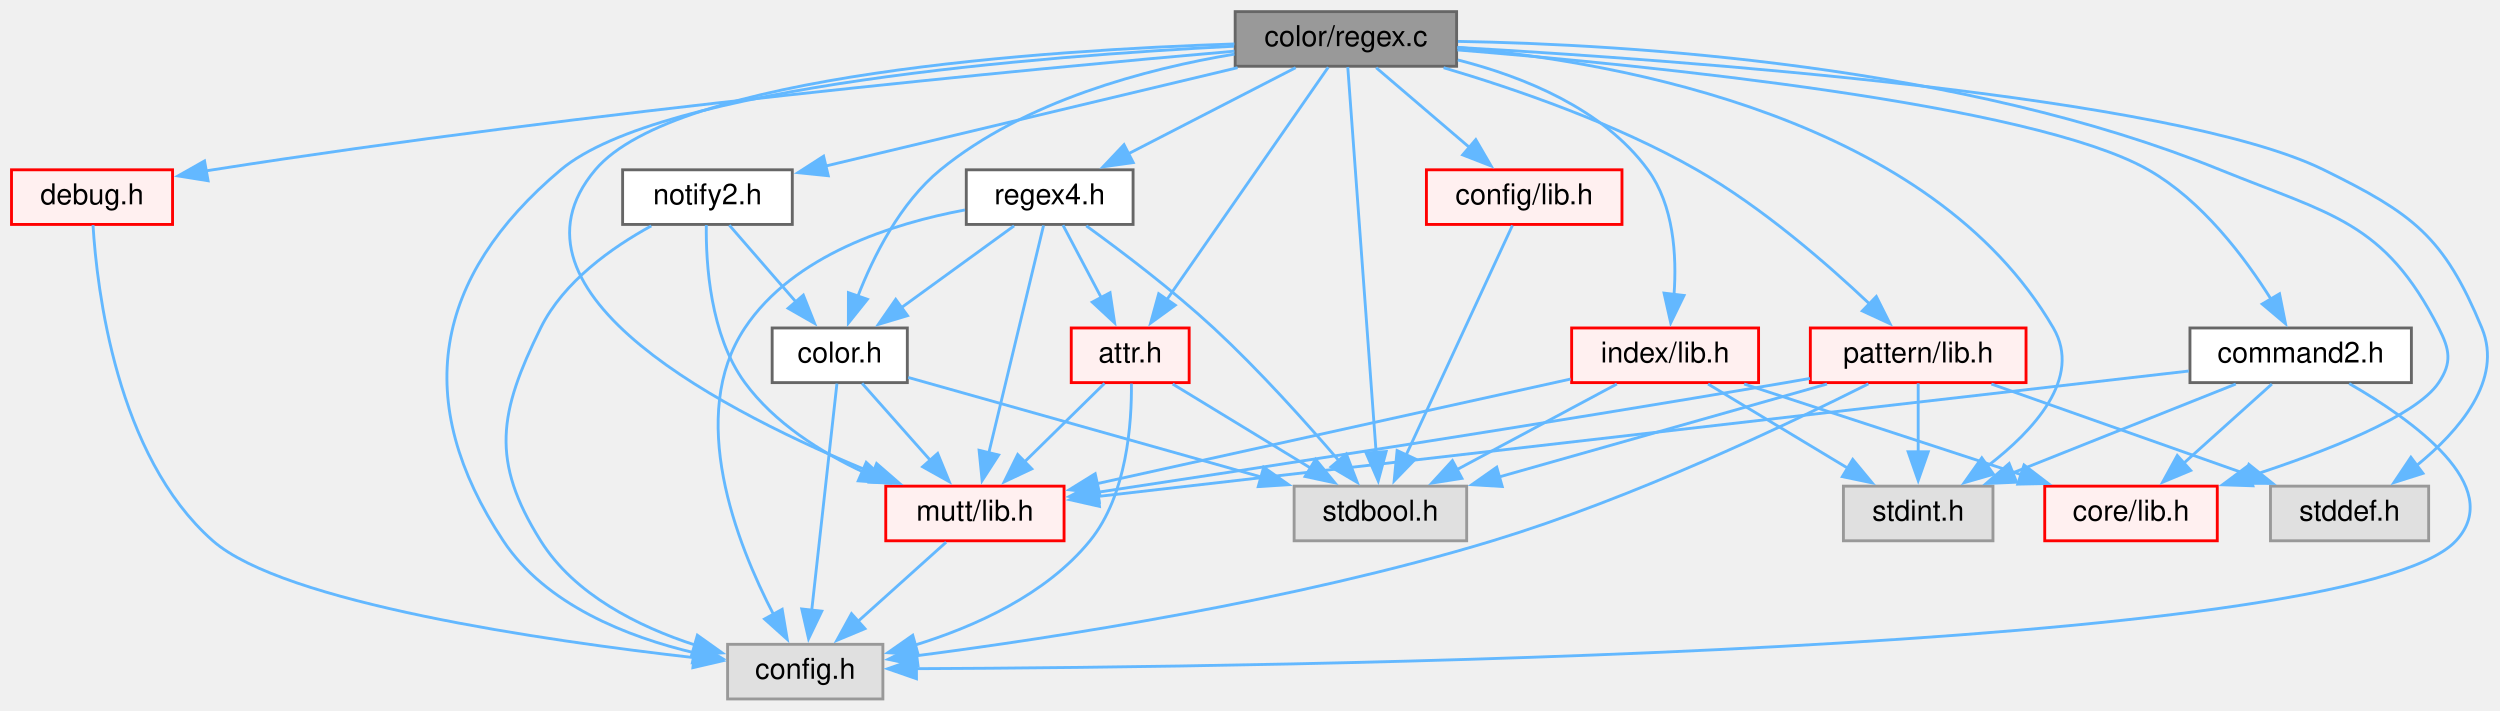
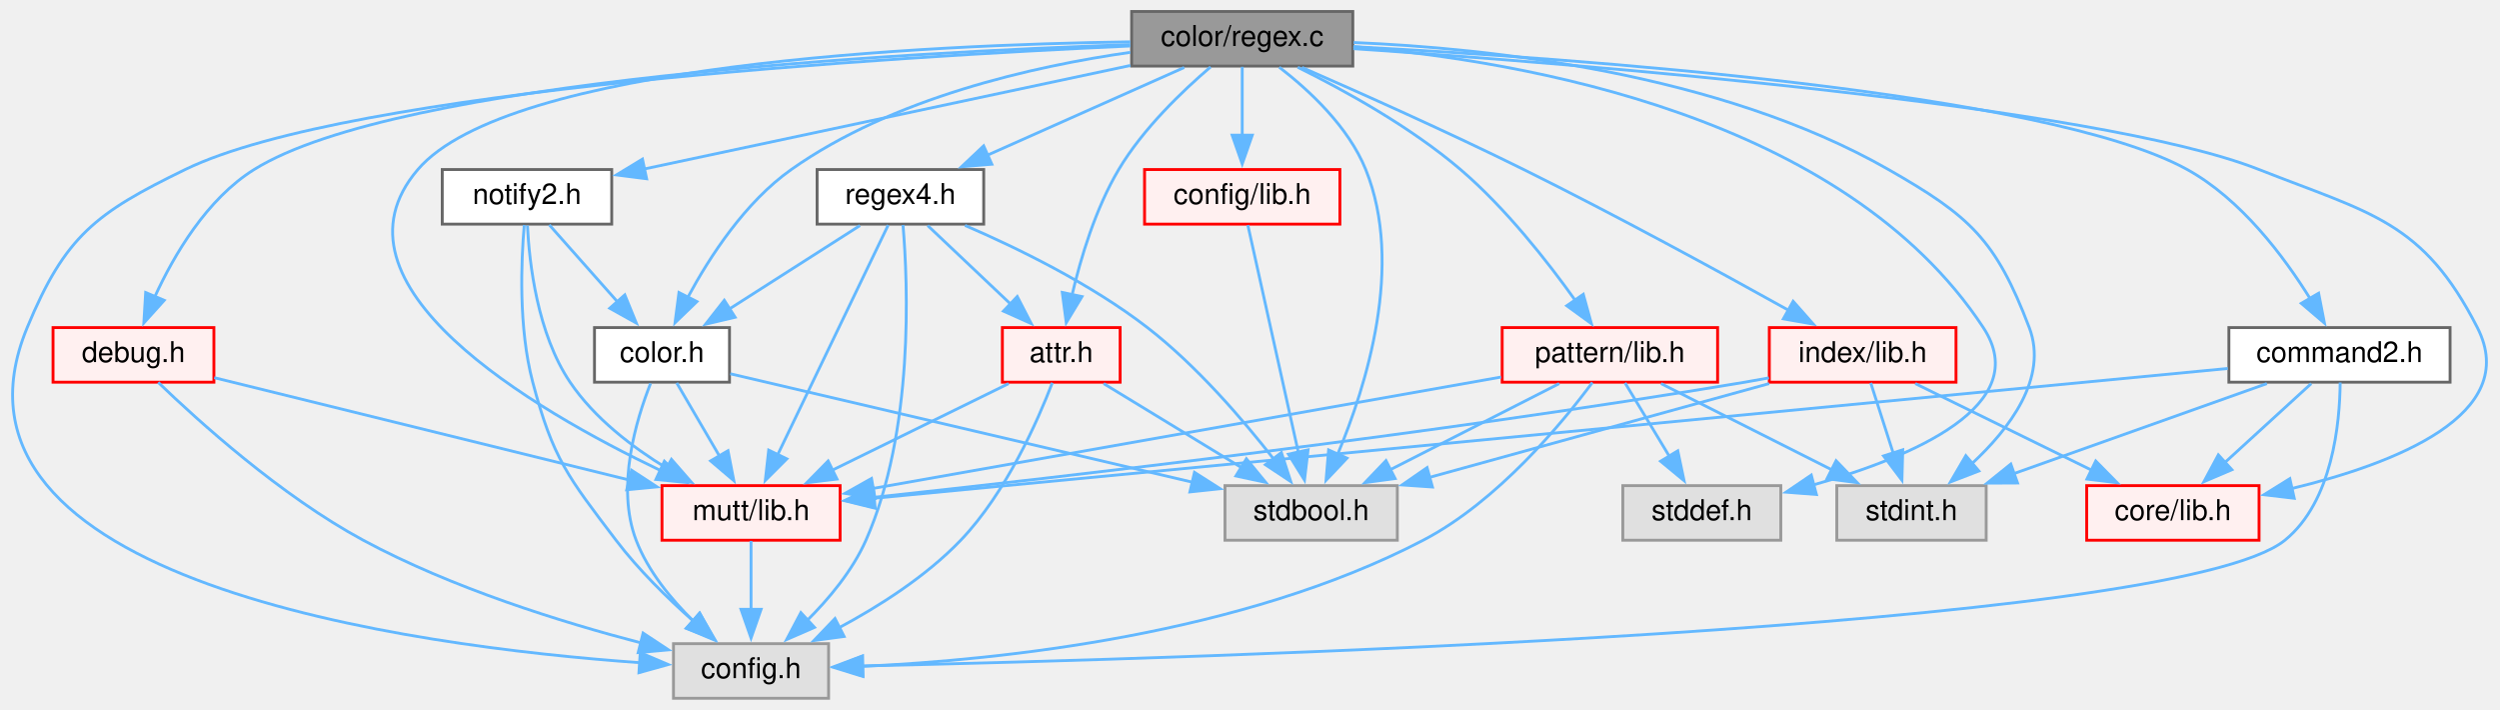
- <svg xmlns="http://www.w3.org/2000/svg" xmlns:xlink="http://www.w3.org/1999/xlink" width="869pt" height="247pt" viewBox="0.00 0.00 869.31 247.00">
+ <svg xmlns="http://www.w3.org/2000/svg" xmlns:xlink="http://www.w3.org/1999/xlink" width="870pt" height="247pt" viewBox="0.00 0.00 869.59 247.00">
  <g id="graph0" class="graph" transform="scale(1 1) rotate(0) translate(4 243)">
    <g id="node1" class="node">
      <g id="a_node1">
        <a xlink:title="Regex Colour.">
-           <polygon fill="#999999" stroke="#666666" points="502.5,-239 425.5,-239 425.5,-220 502.5,-220 502.5,-239" />
-           <text text-anchor="middle" x="464" y="-227" font-family="Helvetica,sans-Serif" font-size="10.00">color/regex.c</text>
+           <polygon fill="#999999" stroke="#666666" points="466.76,-239 389.76,-239 389.76,-220 466.76,-220 466.76,-239" />
+           <text text-anchor="middle" x="428.26" y="-227" font-family="Helvetica,sans-Serif" font-size="10.00">color/regex.c</text>
        </a>
      </g>
    </g>
    <g id="node2" class="node">
      <g id="a_node2">
        <a xlink:title=" ">
-           <polygon fill="#e0e0e0" stroke="#999999" points="303,-19 249,-19 249,0 303,0 303,-19" />
-           <text text-anchor="middle" x="276" y="-7" font-family="Helvetica,sans-Serif" font-size="10.00">config.h</text>
+           <polygon fill="#e0e0e0" stroke="#999999" points="284.26,-19 230.26,-19 230.26,0 284.26,0 284.26,-19" />
+           <text text-anchor="middle" x="257.26" y="-7" font-family="Helvetica,sans-Serif" font-size="10.00">config.h</text>
        </a>
      </g>
    </g>
    <g id="edge1" class="edge">
-       <path fill="none" stroke="#63b8ff" d="M425.09,-226.97C358.32,-223.58 225.76,-213.27 191,-184 146.62,-146.63 138.96,-103.37 171,-55 185.75,-32.73 214.12,-21.57 237.65,-16" />
-       <polygon fill="#63b8ff" stroke="#63b8ff" points="238.18,-19.47 247.26,-14 236.75,-12.61 238.18,-19.47" />
+       <path fill="none" stroke="#63b8ff" d="M389.28,-226.99C306.83,-223.28 117.62,-211.91 60.26,-184 29.17,-168.87 18.49,-160.94 5.26,-129 -31.34,-40.63 139.14,-18.07 218.48,-12.39" />
+       <polygon fill="#63b8ff" stroke="#63b8ff" points="218.68,-15.88 228.43,-11.74 218.23,-8.9 218.68,-15.88" />
    </g>
    <g id="node3" class="node">
      <g id="a_node3">
        <a xlink:title=" ">
-           <polygon fill="#e0e0e0" stroke="#999999" points="506,-74 446,-74 446,-55 506,-55 506,-74" />
-           <text text-anchor="middle" x="476" y="-62" font-family="Helvetica,sans-Serif" font-size="10.00">stdbool.h</text>
+           <polygon fill="#e0e0e0" stroke="#999999" points="482.26,-74 422.26,-74 422.26,-55 482.26,-55 482.26,-74" />
+           <text text-anchor="middle" x="452.26" y="-62" font-family="Helvetica,sans-Serif" font-size="10.00">stdbool.h</text>
        </a>
      </g>
    </g>
    <g id="edge2" class="edge">
-       <path fill="none" stroke="#63b8ff" d="M464.65,-219.74C466.5,-194.53 471.89,-121.36 474.52,-85.62" />
-       <polygon fill="#63b8ff" stroke="#63b8ff" points="478,-86.05 475.24,-75.82 471.02,-85.53 478,-86.05" />
+       <path fill="none" stroke="#63b8ff" d="M441.16,-219.61C451.49,-211.65 465.22,-198.94 471.26,-184 484.68,-150.8 471.51,-108.76 461.41,-84.72" />
+       <polygon fill="#63b8ff" stroke="#63b8ff" points="464.73,-83.56 457.45,-75.87 458.34,-86.42 464.73,-83.56" />
    </g>
    <g id="node4" class="node">
      <g id="a_node4">
        <a xlink:title=" ">
-           <polygon fill="#e0e0e0" stroke="#999999" points="840.5,-74 785.5,-74 785.5,-55 840.5,-55 840.5,-74" />
-           <text text-anchor="middle" x="813" y="-62" font-family="Helvetica,sans-Serif" font-size="10.00">stddef.h</text>
+           <polygon fill="#e0e0e0" stroke="#999999" points="615.76,-74 560.76,-74 560.76,-55 615.76,-55 615.76,-74" />
+           <text text-anchor="middle" x="588.26" y="-62" font-family="Helvetica,sans-Serif" font-size="10.00">stddef.h</text>
        </a>
      </g>
    </g>
    <g id="edge3" class="edge">
-       <path fill="none" stroke="#63b8ff" d="M502.95,-226.54C580.6,-222.14 751.73,-209.75 804,-184 835.01,-168.72 845.77,-160.94 859,-129 866.46,-110.98 851.17,-93.24 836.25,-81.11" />
-       <polygon fill="#63b8ff" stroke="#63b8ff" points="838.52,-78.45 828.42,-75.24 834.32,-84.05 838.52,-78.45" />
+       <path fill="none" stroke="#63b8ff" d="M466.96,-226.78C526.25,-221.79 637.8,-202.57 686.26,-129 704.07,-101.96 661.51,-83.94 626.98,-74.22" />
+       <polygon fill="#63b8ff" stroke="#63b8ff" points="628.16,-70.91 617.6,-71.73 626.37,-77.68 628.16,-70.91" />
    </g>
    <g id="node5" class="node">
      <g id="a_node5">
        <a xlink:title=" ">
-           <polygon fill="#e0e0e0" stroke="#999999" points="689,-74 637,-74 637,-55 689,-55 689,-74" />
-           <text text-anchor="middle" x="663" y="-62" font-family="Helvetica,sans-Serif" font-size="10.00">stdint.h</text>
+           <polygon fill="#e0e0e0" stroke="#999999" points="687.26,-74 635.26,-74 635.26,-55 687.26,-55 687.26,-74" />
+           <text text-anchor="middle" x="661.26" y="-62" font-family="Helvetica,sans-Serif" font-size="10.00">stdint.h</text>
        </a>
      </g>
    </g>
    <g id="edge4" class="edge">
-       <path fill="none" stroke="#63b8ff" d="M502.72,-226.57C560.68,-221.28 667.68,-201.65 710,-129 720.1,-111.66 703.31,-93.4 687.06,-80.94" />
-       <polygon fill="#63b8ff" stroke="#63b8ff" points="689.18,-78.15 679,-75.2 685.12,-83.85 689.18,-78.15" />
+       <path fill="none" stroke="#63b8ff" d="M467.06,-228.2C514.08,-226.24 594.31,-217.68 653.26,-184 681.68,-167.76 690.61,-159.59 702.26,-129 708.92,-111.5 695.41,-93.77 682.15,-81.51" />
+       <polygon fill="#63b8ff" stroke="#63b8ff" points="684.72,-79.1 674.84,-75.29 680.18,-84.43 684.72,-79.1" />
    </g>
    <g id="node6" class="node">
      <g id="a_node6">
        <a xlink:href="mutt_2lib_8h.html" target="_top" xlink:title="Convenience wrapper for the library headers.">
-           <polygon fill="#fff0f0" stroke="red" points="366,-74 304,-74 304,-55 366,-55 366,-74" />
-           <text text-anchor="middle" x="335" y="-62" font-family="Helvetica,sans-Serif" font-size="10.00">mutt/lib.h</text>
+           <polygon fill="#fff0f0" stroke="red" points="288.26,-74 226.26,-74 226.26,-55 288.26,-55 288.26,-74" />
+           <text text-anchor="middle" x="257.26" y="-62" font-family="Helvetica,sans-Serif" font-size="10.00">mutt/lib.h</text>
        </a>
      </g>
    </g>
    <g id="edge5" class="edge">
-       <path fill="none" stroke="#63b8ff" d="M425.22,-227.76C359.58,-225.61 230.98,-217.15 203,-184 166.73,-141.02 249.36,-99.07 299.73,-78.54" />
-       <polygon fill="#63b8ff" stroke="#63b8ff" points="300.82,-81.87 308.82,-74.93 298.24,-75.36 300.82,-81.87" />
+       <path fill="none" stroke="#63b8ff" d="M389.32,-228.44C318.44,-227.41 172.75,-220.76 141.26,-184 107.01,-144.03 180.86,-100.71 225.86,-79.21" />
+       <polygon fill="#63b8ff" stroke="#63b8ff" points="227.09,-82.5 234.69,-75.11 224.14,-76.15 227.09,-82.5" />
    </g>
    <g id="node7" class="node">
      <g id="a_node7">
        <a xlink:href="config_2lib_8h.html" target="_top" xlink:title="Convenience wrapper for the config headers.">
-           <polygon fill="#fff0f0" stroke="red" points="560,-184 492,-184 492,-165 560,-165 560,-184" />
-           <text text-anchor="middle" x="526" y="-172" font-family="Helvetica,sans-Serif" font-size="10.00">config/lib.h</text>
+           <polygon fill="#fff0f0" stroke="red" points="462.26,-184 394.26,-184 394.26,-165 462.26,-165 462.26,-184" />
+           <text text-anchor="middle" x="428.26" y="-172" font-family="Helvetica,sans-Serif" font-size="10.00">config/lib.h</text>
        </a>
      </g>
    </g>
    <g id="edge7" class="edge">
-       <path fill="none" stroke="#63b8ff" d="M474.52,-219.51C483.39,-211.93 496.31,-200.88 506.99,-191.75" />
-       <polygon fill="#63b8ff" stroke="#63b8ff" points="509.16,-194.5 514.49,-185.34 504.61,-189.18 509.16,-194.5" />
+       <path fill="none" stroke="#63b8ff" d="M428.26,-219.75C428.26,-213.27 428.26,-204.16 428.26,-195.9" />
+       <polygon fill="#63b8ff" stroke="#63b8ff" points="431.76,-195.96 428.26,-185.96 424.76,-195.96 431.76,-195.96" />
    </g>
    <g id="node8" class="node">
      <g id="a_node8">
        <a xlink:href="core_2lib_8h.html" target="_top" xlink:title="Convenience wrapper for the core headers.">
-           <polygon fill="#fff0f0" stroke="red" points="767,-74 707,-74 707,-55 767,-55 767,-74" />
-           <text text-anchor="middle" x="737" y="-62" font-family="Helvetica,sans-Serif" font-size="10.00">core/lib.h</text>
+           <polygon fill="#fff0f0" stroke="red" points="782.26,-74 722.26,-74 722.26,-55 782.26,-55 782.26,-74" />
+           <text text-anchor="middle" x="752.26" y="-62" font-family="Helvetica,sans-Serif" font-size="10.00">core/lib.h</text>
        </a>
      </g>
    </g>
    <g id="edge9" class="edge">
-       <path fill="none" stroke="#63b8ff" d="M502.97,-228.65C562.35,-227.62 678.06,-220.54 768,-184 806.63,-168.31 825.04,-166.13 844,-129 847.84,-121.48 848.69,-117.02 844,-110 836.17,-98.27 804.83,-86.04 778.08,-77.38" />
-       <polygon fill="#63b8ff" stroke="#63b8ff" points="779.39,-74.12 768.8,-74.47 777.29,-80.8 779.39,-74.12" />
+       <path fill="none" stroke="#63b8ff" d="M466.96,-226.07C546.47,-220.67 725.5,-206.39 782.26,-184 821.04,-168.7 839.29,-166.13 858.26,-129 873.73,-98.7 829.35,-81.57 793.34,-72.92" />
+       <polygon fill="#63b8ff" stroke="#63b8ff" points="794.51,-69.6 783.98,-70.84 792.98,-76.43 794.51,-69.6" />
    </g>
    <g id="node9" class="node">
      <g id="a_node9">
        <a xlink:href="index_2lib_8h.html" target="_top" xlink:title="GUI manage the main index (list of emails)">
-           <polygon fill="#fff0f0" stroke="red" points="607.5,-129 542.5,-129 542.5,-110 607.5,-110 607.5,-129" />
-           <text text-anchor="middle" x="575" y="-117" font-family="Helvetica,sans-Serif" font-size="10.00">index/lib.h</text>
+           <polygon fill="#fff0f0" stroke="red" points="676.76,-129 611.76,-129 611.76,-110 676.76,-110 676.76,-129" />
+           <text text-anchor="middle" x="644.26" y="-117" font-family="Helvetica,sans-Serif" font-size="10.00">index/lib.h</text>
        </a>
      </g>
    </g>
    <g id="edge10" class="edge">
-       <path fill="none" stroke="#63b8ff" d="M502.91,-222.2C525.92,-216.34 553.5,-205.17 569,-184 578.02,-171.68 579.07,-154.2 578.11,-140.7" />
-       <polygon fill="#63b8ff" stroke="#63b8ff" points="581.58,-140.3 576.95,-130.78 574.63,-141.12 581.58,-140.3" />
+       <path fill="none" stroke="#63b8ff" d="M449.1,-219.52C469.07,-210.81 499.97,-197.02 526.26,-184 558.44,-168.06 594.71,-148.26 618.44,-135.04" />
+       <polygon fill="#63b8ff" stroke="#63b8ff" points="620.06,-138.15 627.08,-130.21 616.65,-132.04 620.06,-138.15" />
    </g>
    <g id="node10" class="node">
      <g id="a_node10">
        <a xlink:href="pattern_2lib_8h.html" target="_top" xlink:title="Match patterns to emails.">
-           <polygon fill="#fff0f0" stroke="red" points="700.5,-129 625.5,-129 625.5,-110 700.5,-110 700.5,-129" />
-           <text text-anchor="middle" x="663" y="-117" font-family="Helvetica,sans-Serif" font-size="10.00">pattern/lib.h</text>
+           <polygon fill="#fff0f0" stroke="red" points="593.76,-129 518.76,-129 518.76,-110 593.76,-110 593.76,-129" />
+           <text text-anchor="middle" x="556.26" y="-117" font-family="Helvetica,sans-Serif" font-size="10.00">pattern/lib.h</text>
        </a>
      </g>
    </g>
    <g id="edge15" class="edge">
-       <path fill="none" stroke="#63b8ff" d="M497.97,-219.5C523.23,-212.02 558.02,-200.01 586,-184 608.67,-171.03 631.33,-151.32 646.14,-137.31" />
-       <polygon fill="#63b8ff" stroke="#63b8ff" points="648.44,-139.95 653.19,-130.48 643.57,-134.92 648.44,-139.95" />
+       <path fill="none" stroke="#63b8ff" d="M447.59,-219.59C463.73,-211.62 486.82,-198.9 504.26,-184 519.97,-170.57 534.57,-151.98 544.27,-138.38" />
+       <polygon fill="#63b8ff" stroke="#63b8ff" points="547,-140.59 549.82,-130.37 541.25,-136.6 547,-140.59" />
    </g>
    <g id="node11" class="node">
      <g id="a_node11">
        <a xlink:href="attr_8h.html" target="_top" xlink:title="Colour and attributes.">
-           <polygon fill="#fff0f0" stroke="red" points="409.5,-129 368.5,-129 368.5,-110 409.5,-110 409.5,-129" />
-           <text text-anchor="middle" x="389" y="-117" font-family="Helvetica,sans-Serif" font-size="10.00">attr.h</text>
+           <polygon fill="#fff0f0" stroke="red" points="385.76,-129 344.76,-129 344.76,-110 385.76,-110 385.76,-129" />
+           <text text-anchor="middle" x="365.26" y="-117" font-family="Helvetica,sans-Serif" font-size="10.00">attr.h</text>
        </a>
      </g>
    </g>
    <g id="edge21" class="edge">
-       <path fill="none" stroke="#63b8ff" d="M457.86,-219.66C445.61,-202.02 417.91,-162.12 401.62,-138.67" />
-       <polygon fill="#63b8ff" stroke="#63b8ff" points="404.66,-136.92 396.09,-130.7 398.91,-140.91 404.66,-136.92" />
+       <path fill="none" stroke="#63b8ff" d="M417.25,-219.71C407.56,-211.43 393.72,-198.22 385.26,-184 377.2,-170.45 372.05,-153.31 369,-140.26" />
+       <polygon fill="#63b8ff" stroke="#63b8ff" points="372.48,-139.79 367,-130.72 365.62,-141.23 372.48,-139.79" />
    </g>
    <g id="node12" class="node">
      <g id="a_node12">
        <a xlink:href="color_8h.html" target="_top" xlink:title="Color and attribute parsing.">
-           <polygon fill="white" stroke="#666666" points="311.5,-129 264.5,-129 264.5,-110 311.5,-110 311.5,-129" />
-           <text text-anchor="middle" x="288" y="-117" font-family="Helvetica,sans-Serif" font-size="10.00">color.h</text>
+           <polygon fill="white" stroke="#666666" points="249.76,-129 202.76,-129 202.76,-110 249.76,-110 249.76,-129" />
+           <text text-anchor="middle" x="226.26" y="-117" font-family="Helvetica,sans-Serif" font-size="10.00">color.h</text>
        </a>
      </g>
    </g>
    <g id="edge25" class="edge">
-       <path fill="none" stroke="#63b8ff" d="M425.27,-224.23C394.63,-219.11 352.29,-207.99 323,-184 309,-172.53 299.69,-153.92 294.21,-139.81" />
-       <polygon fill="#63b8ff" stroke="#63b8ff" points="297.62,-138.96 291,-130.69 291.02,-141.28 297.62,-138.96" />
+       <path fill="none" stroke="#63b8ff" d="M389.32,-224.79C355.5,-219.95 306.54,-208.94 271.26,-184 255.24,-172.68 242.92,-153.77 235.25,-139.53" />
+       <polygon fill="#63b8ff" stroke="#63b8ff" points="238.42,-138.05 230.8,-130.69 232.17,-141.2 238.42,-138.05" />
    </g>
    <g id="node13" class="node">
      <g id="a_node13">
        <a xlink:href="command2_8h.html" target="_top" xlink:title="Parse colour commands.">
-           <polygon fill="white" stroke="#666666" points="834.5,-129 757.5,-129 757.5,-110 834.5,-110 834.5,-129" />
-           <text text-anchor="middle" x="796" y="-117" font-family="Helvetica,sans-Serif" font-size="10.00">command2.h</text>
+           <polygon fill="white" stroke="#666666" points="848.76,-129 771.76,-129 771.76,-110 848.76,-110 848.76,-129" />
+           <text text-anchor="middle" x="810.26" y="-117" font-family="Helvetica,sans-Serif" font-size="10.00">command2.h</text>
        </a>
      </g>
    </g>
    <g id="edge29" class="edge">
-       <path fill="none" stroke="#63b8ff" d="M502.78,-225.68C569.48,-220.28 702.65,-206.93 743,-184 761.69,-173.38 776.64,-153.47 785.84,-138.77" />
-       <polygon fill="#63b8ff" stroke="#63b8ff" points="788.65,-140.88 790.72,-130.49 782.62,-137.33 788.65,-140.88" />
+       <path fill="none" stroke="#63b8ff" d="M467.02,-226.75C542.93,-222.77 708.07,-211.18 757.26,-184 776.07,-173.6 791,-153.66 800.16,-138.88" />
+       <polygon fill="#63b8ff" stroke="#63b8ff" points="803,-140.96 805.02,-130.56 796.96,-137.43 803,-140.96" />
    </g>
    <g id="node14" class="node">
      <g id="a_node14">
        <a xlink:href="debug_8h.html" target="_top" xlink:title="Colour Debugging.">
-           <polygon fill="#fff0f0" stroke="red" points="56,-184 0,-184 0,-165 56,-165 56,-184" />
-           <text text-anchor="middle" x="28" y="-172" font-family="Helvetica,sans-Serif" font-size="10.00">debug.h</text>
+           <polygon fill="#fff0f0" stroke="red" points="70.26,-129 14.26,-129 14.26,-110 70.26,-110 70.26,-129" />
+           <text text-anchor="middle" x="42.26" y="-117" font-family="Helvetica,sans-Serif" font-size="10.00">debug.h</text>
        </a>
      </g>
    </g>
    <g id="edge34" class="edge">
-       <path fill="none" stroke="#63b8ff" d="M425.26,-225.25C354.46,-219.07 199.54,-204.38 70,-184 69.17,-183.87 68.34,-183.73 67.5,-183.6" />
-       <polygon fill="#63b8ff" stroke="#63b8ff" points="68.36,-180.19 57.9,-181.87 67.12,-187.08 68.36,-180.19" />
+       <path fill="none" stroke="#63b8ff" d="M389.28,-227.48C310.27,-224.77 134.46,-215.3 84.26,-184 67.8,-173.74 56.41,-154.37 49.68,-139.71" />
+       <polygon fill="#63b8ff" stroke="#63b8ff" points="52.97,-138.49 45.87,-130.62 46.51,-141.2 52.97,-138.49" />
    </g>
    <g id="node15" class="node">
      <g id="a_node15">
        <a xlink:href="notify2_8h.html" target="_top" xlink:title="Colour notifications.">
-           <polygon fill="white" stroke="#666666" points="271.5,-184 212.5,-184 212.5,-165 271.5,-165 271.5,-184" />
-           <text text-anchor="middle" x="242" y="-172" font-family="Helvetica,sans-Serif" font-size="10.00">notify2.h</text>
-         </a>
-       </g>
-     </g>
-     <g id="edge36" class="edge">
-       <path fill="none" stroke="#63b8ff" d="M426.34,-219.51C386.54,-210.01 323.96,-195.07 282.96,-185.28" />
-       <polygon fill="#63b8ff" stroke="#63b8ff" points="284.01,-181.93 273.47,-183.01 282.38,-188.74 284.01,-181.93" />
+           <polygon fill="white" stroke="#666666" points="208.76,-184 149.76,-184 149.76,-165 208.76,-165 208.76,-184" />
+           <text text-anchor="middle" x="179.26" y="-172" font-family="Helvetica,sans-Serif" font-size="10.00">notify2.h</text>
+         </a>
+       </g>
+     </g>
+     <g id="edge37" class="edge">
+       <path fill="none" stroke="#63b8ff" d="M389.35,-220.22C343.33,-210.42 267.06,-194.19 220.17,-184.21" />
+       <polygon fill="#63b8ff" stroke="#63b8ff" points="220.91,-180.79 210.4,-182.13 219.46,-187.63 220.91,-180.79" />
    </g>
    <g id="node16" class="node">
      <g id="a_node16">
        <a xlink:href="regex4_8h.html" target="_top" xlink:title="Regex Colour.">
-           <polygon fill="white" stroke="#666666" points="390,-184 332,-184 332,-165 390,-165 390,-184" />
-           <text text-anchor="middle" x="361" y="-172" font-family="Helvetica,sans-Serif" font-size="10.00">regex4.h</text>
-         </a>
-       </g>
+           <polygon fill="white" stroke="#666666" points="338.26,-184 280.26,-184 280.26,-165 338.26,-165 338.26,-184" />
+           <text text-anchor="middle" x="309.26" y="-172" font-family="Helvetica,sans-Serif" font-size="10.00">regex4.h</text>
+         </a>
+       </g>
+     </g>
+     <g id="edge41" class="edge">
+       <path fill="none" stroke="#63b8ff" d="M408.07,-219.51C389.24,-211.12 360.89,-198.5 339.38,-188.92" />
+       <polygon fill="#63b8ff" stroke="#63b8ff" points="341.09,-185.85 330.53,-184.97 338.24,-192.24 341.09,-185.85" />
+     </g>
+     <g id="edge6" class="edge">
+       <path fill="none" stroke="#63b8ff" d="M257.26,-54.75C257.26,-48.27 257.26,-39.16 257.26,-30.9" />
+       <polygon fill="#63b8ff" stroke="#63b8ff" points="260.76,-30.96 257.26,-20.96 253.76,-30.96 260.76,-30.96" />
+     </g>
+     <g id="edge8" class="edge">
+       <path fill="none" stroke="#63b8ff" d="M430.22,-164.66C434.04,-147.5 442.53,-109.26 447.79,-85.6" />
+       <polygon fill="#63b8ff" stroke="#63b8ff" points="451.19,-86.46 449.94,-75.94 444.35,-84.94 451.19,-86.46" />
+     </g>
+     <g id="edge11" class="edge">
+       <path fill="none" stroke="#63b8ff" d="M611.69,-109.51C579.06,-100.5 528.73,-86.61 493.37,-76.85" />
+       <polygon fill="#63b8ff" stroke="#63b8ff" points="494.48,-73.52 483.91,-74.24 492.62,-80.27 494.48,-73.52" />
+     </g>
+     <g id="edge12" class="edge">
+       <path fill="none" stroke="#63b8ff" d="M647.07,-109.75C649.19,-103.11 652.2,-93.73 654.9,-85.31" />
+       <polygon fill="#63b8ff" stroke="#63b8ff" points="658.21,-86.47 657.93,-75.88 651.54,-84.34 658.21,-86.47" />
+     </g>
+     <g id="edge13" class="edge">
+       <path fill="none" stroke="#63b8ff" d="M611.63,-111.5C608.8,-110.97 605.98,-110.46 603.26,-110 494.23,-91.71 364.77,-76.88 299.45,-69.87" />
+       <polygon fill="#63b8ff" stroke="#63b8ff" points="300.21,-66.43 289.9,-68.86 299.47,-73.4 300.21,-66.43" />
+     </g>
+     <g id="edge14" class="edge">
+       <path fill="none" stroke="#63b8ff" d="M662.58,-109.51C679.44,-101.24 704.69,-88.84 724.11,-79.31" />
+       <polygon fill="#63b8ff" stroke="#63b8ff" points="725.41,-82.57 732.85,-75.02 722.33,-76.29 725.41,-82.57" />
+     </g>
+     <g id="edge16" class="edge">
+       <path fill="none" stroke="#63b8ff" d="M550.17,-109.9C539.8,-95.94 517.27,-68.57 491.26,-55 428.22,-22.12 344.31,-13.33 296,-11.11" />
+       <polygon fill="#63b8ff" stroke="#63b8ff" points="296.15,-7.61 286.03,-10.73 295.89,-14.6 296.15,-7.61" />
+     </g>
+     <g id="edge17" class="edge">
+       <path fill="none" stroke="#63b8ff" d="M538.62,-109.51C522.53,-101.31 498.51,-89.07 479.88,-79.58" />
+       <polygon fill="#63b8ff" stroke="#63b8ff" points="481.49,-76.47 470.99,-75.05 478.31,-82.7 481.49,-76.47" />
+     </g>
+     <g id="edge18" class="edge">
+       <path fill="none" stroke="#63b8ff" d="M561.54,-109.75C565.73,-102.81 571.74,-92.86 576.99,-84.16" />
+       <polygon fill="#63b8ff" stroke="#63b8ff" points="579.9,-86.11 582.08,-75.74 573.91,-82.49 579.9,-86.11" />
+     </g>
+     <g id="edge19" class="edge">
+       <path fill="none" stroke="#63b8ff" d="M574.07,-109.51C590.38,-101.27 614.79,-88.96 633.63,-79.45" />
+       <polygon fill="#63b8ff" stroke="#63b8ff" points="635.01,-82.67 642.36,-75.04 631.85,-76.42 635.01,-82.67" />
+     </g>
+     <g id="edge20" class="edge">
+       <path fill="none" stroke="#63b8ff" d="M518.39,-111.79C462.41,-101.86 357.91,-83.34 299.51,-72.99" />
+       <polygon fill="#63b8ff" stroke="#63b8ff" points="300.42,-69.6 289.96,-71.3 299.2,-76.49 300.42,-69.6" />
+     </g>
+     <g id="edge22" class="edge">
+       <path fill="none" stroke="#63b8ff" d="M362.15,-109.8C357.11,-96.66 346.1,-71.55 330.26,-55 318.2,-42.4 301.83,-32 287.66,-24.42" />
+       <polygon fill="#63b8ff" stroke="#63b8ff" points="289.66,-21.51 279.16,-20.1 286.49,-27.75 289.66,-21.51" />
+     </g>
+     <g id="edge23" class="edge">
+       <path fill="none" stroke="#63b8ff" d="M380.02,-109.51C393.22,-101.47 412.82,-89.53 428.27,-80.11" />
+       <polygon fill="#63b8ff" stroke="#63b8ff" points="429.71,-83.34 436.43,-75.15 426.06,-77.36 429.71,-83.34" />
+     </g>
+     <g id="edge24" class="edge">
+       <path fill="none" stroke="#63b8ff" d="M346.94,-109.51C330.08,-101.24 304.82,-88.84 285.41,-79.31" />
+       <polygon fill="#63b8ff" stroke="#63b8ff" points="287.19,-76.29 276.67,-75.02 284.1,-82.57 287.19,-76.29" />
+     </g>
+     <g id="edge26" class="edge">
+       <path fill="none" stroke="#63b8ff" d="M222.28,-109.56C217.29,-96.98 210.16,-73.51 217.26,-55 221.37,-44.29 229.37,-34.54 237.15,-26.91" />
+       <polygon fill="#63b8ff" stroke="#63b8ff" points="239.42,-29.58 244.49,-20.28 234.73,-24.39 239.42,-29.58" />
+     </g>
+     <g id="edge28" class="edge">
+       <path fill="none" stroke="#63b8ff" d="M250.02,-112.93C288.23,-103.97 363.83,-86.24 411,-75.18" />
+       <polygon fill="#63b8ff" stroke="#63b8ff" points="411.64,-78.62 420.57,-72.93 410.04,-71.81 411.64,-78.62" />
+     </g>
+     <g id="edge27" class="edge">
+       <path fill="none" stroke="#63b8ff" d="M231.38,-109.75C235.44,-102.81 241.25,-92.86 246.34,-84.16" />
+       <polygon fill="#63b8ff" stroke="#63b8ff" points="249.24,-86.15 251.26,-75.75 243.19,-82.61 249.24,-86.15" />
+     </g>
+     <g id="edge30" class="edge">
+       <path fill="none" stroke="#63b8ff" d="M810.5,-109.88C810.38,-95.9 807.88,-68.48 791.26,-55 753.01,-23.97 412.67,-13.83 296.17,-11.25" />
+       <polygon fill="#63b8ff" stroke="#63b8ff" points="296.25,-7.75 286.18,-11.03 296.1,-14.75 296.25,-7.75" />
+     </g>
+     <g id="edge31" class="edge">
+       <path fill="none" stroke="#63b8ff" d="M784.98,-109.51C760.76,-100.89 723.96,-87.8 696.79,-78.14" />
+       <polygon fill="#63b8ff" stroke="#63b8ff" points="698.18,-74.92 687.59,-74.87 695.84,-81.51 698.18,-74.92" />
+     </g>
+     <g id="edge33" class="edge">
+       <path fill="none" stroke="#63b8ff" d="M771.37,-114.77C671.12,-105.16 404.44,-79.61 300.03,-69.6" />
+       <polygon fill="#63b8ff" stroke="#63b8ff" points="300.49,-66.13 290.2,-68.66 299.82,-73.1 300.49,-66.13" />
+     </g>
+     <g id="edge32" class="edge">
+       <path fill="none" stroke="#63b8ff" d="M800.42,-109.51C792.2,-102 780.28,-91.1 770.35,-82.03" />
+       <polygon fill="#63b8ff" stroke="#63b8ff" points="772.81,-79.54 763.07,-75.38 768.09,-84.71 772.81,-79.54" />
+     </g>
+     <g id="edge35" class="edge">
+       <path fill="none" stroke="#63b8ff" d="M50.87,-109.93C64.78,-96.52 93.54,-70.49 122.26,-55 153.09,-38.37 191.23,-26.5 219.1,-19.23" />
+       <polygon fill="#63b8ff" stroke="#63b8ff" points="219.68,-22.69 228.52,-16.85 217.97,-15.9 219.68,-22.69" />
+     </g>
+     <g id="edge36" class="edge">
+       <path fill="none" stroke="#63b8ff" d="M70.37,-111.57C107.17,-102.5 172.03,-86.51 214.83,-75.96" />
+       <polygon fill="#63b8ff" stroke="#63b8ff" points="215.67,-79.36 224.54,-73.57 213.99,-72.56 215.67,-79.36" />
+     </g>
+     <g id="edge38" class="edge">
+       <path fill="none" stroke="#63b8ff" d="M178.31,-164.69C177.23,-152.27 176.24,-128.98 181.26,-110 188.32,-83.28 193.56,-77.02 210.26,-55 218.02,-44.77 228.22,-34.8 237.13,-26.9" />
+       <polygon fill="#63b8ff" stroke="#63b8ff" points="239.32,-29.64 244.65,-20.48 234.77,-24.32 239.32,-29.64" />
+     </g>
+     <g id="edge39" class="edge">
+       <path fill="none" stroke="#63b8ff" d="M179.42,-164.5C180.07,-151.43 182.85,-126.9 194.26,-110 202.69,-97.51 215.88,-87.41 228.01,-80" />
+       <polygon fill="#63b8ff" stroke="#63b8ff" points="229.55,-83.15 236.51,-75.17 226.09,-77.07 229.55,-83.15" />
    </g>
    <g id="edge40" class="edge">
-       <path fill="none" stroke="#63b8ff" d="M446.53,-219.51C430.6,-211.31 406.81,-199.07 388.36,-189.58" />
-       <polygon fill="#63b8ff" stroke="#63b8ff" points="390.05,-186.51 379.56,-185.05 386.85,-192.74 390.05,-186.51" />
-     </g>
-     <g id="edge6" class="edge">
-       <path fill="none" stroke="#63b8ff" d="M324.99,-54.51C316.63,-47 304.5,-36.1 294.4,-27.03" />
-       <polygon fill="#63b8ff" stroke="#63b8ff" points="296.76,-24.45 286.99,-20.37 292.09,-29.66 296.76,-24.45" />
-     </g>
-     <g id="edge8" class="edge">
-       <path fill="none" stroke="#63b8ff" d="M521.91,-164.66C513.85,-147.26 495.77,-108.19 484.85,-84.62" />
-       <polygon fill="#63b8ff" stroke="#63b8ff" points="488.16,-83.44 480.78,-75.83 481.81,-86.38 488.16,-83.44" />
-     </g>
-     <g id="edge11" class="edge">
-       <path fill="none" stroke="#63b8ff" d="M558.21,-109.51C542.9,-101.31 520.03,-89.07 502.3,-79.58" />
-       <polygon fill="#63b8ff" stroke="#63b8ff" points="504.35,-76.71 493.88,-75.07 501.04,-82.88 504.35,-76.71" />
-     </g>
-     <g id="edge12" class="edge">
-       <path fill="none" stroke="#63b8ff" d="M589.93,-109.51C603.28,-101.47 623.11,-89.53 638.74,-80.11" />
-       <polygon fill="#63b8ff" stroke="#63b8ff" points="640.24,-83.3 647,-75.14 636.62,-77.3 640.24,-83.3" />
-     </g>
-     <g id="edge13" class="edge">
-       <path fill="none" stroke="#63b8ff" d="M542.13,-111.24C499.32,-101.79 424.4,-85.24 377.36,-74.85" />
-       <polygon fill="#63b8ff" stroke="#63b8ff" points="378.33,-71.48 367.81,-72.74 376.82,-78.32 378.33,-71.48" />
-     </g>
-     <g id="edge14" class="edge">
-       <path fill="none" stroke="#63b8ff" d="M602.48,-109.51C628.98,-100.84 669.3,-87.65 698.89,-77.97" />
-       <polygon fill="#63b8ff" stroke="#63b8ff" points="699.8,-81.35 708.22,-74.92 697.62,-74.7 699.8,-81.35" />
-     </g>
-     <g id="edge16" class="edge">
-       <path fill="none" stroke="#63b8ff" d="M645.7,-109.58C618.55,-95.92 563.96,-69.86 515,-55 445.94,-34.04 362.49,-21.22 314.7,-15.03" />
-       <polygon fill="#63b8ff" stroke="#63b8ff" points="315.21,-11.56 304.85,-13.78 314.33,-18.51 315.21,-11.56" />
-     </g>
-     <g id="edge17" class="edge">
-       <path fill="none" stroke="#63b8ff" d="M631.28,-109.51C599.78,-100.58 551.35,-86.86 516.96,-77.11" />
-       <polygon fill="#63b8ff" stroke="#63b8ff" points="518.36,-73.87 507.78,-74.51 516.45,-80.6 518.36,-73.87" />
-     </g>
-     <g id="edge18" class="edge">
-       <path fill="none" stroke="#63b8ff" d="M688.45,-109.51C712.76,-100.92 749.66,-87.88 776.99,-78.22" />
-       <polygon fill="#63b8ff" stroke="#63b8ff" points="777.99,-81.58 786.25,-74.95 775.66,-74.98 777.99,-81.58" />
-     </g>
-     <g id="edge19" class="edge">
-       <path fill="none" stroke="#63b8ff" d="M663,-109.75C663,-103.27 663,-94.16 663,-85.9" />
-       <polygon fill="#63b8ff" stroke="#63b8ff" points="666.5,-85.96 663,-75.96 659.5,-85.96 666.5,-85.96" />
-     </g>
-     <g id="edge20" class="edge">
-       <path fill="none" stroke="#63b8ff" d="M625.36,-111.46C622.53,-110.96 619.72,-110.47 617,-110 532.17,-95.47 432.67,-80.18 377.44,-71.84" />
-       <polygon fill="#63b8ff" stroke="#63b8ff" points="378.25,-68.42 367.84,-70.4 377.21,-75.35 378.25,-68.42" />
-     </g>
-     <g id="edge22" class="edge">
-       <path fill="none" stroke="#63b8ff" d="M389.42,-109.65C389.57,-96.31 387.96,-70.94 375,-55 359.78,-36.29 335.03,-25.16 314.09,-18.71" />
-       <polygon fill="#63b8ff" stroke="#63b8ff" points="315.27,-15.41 304.7,-16.08 313.38,-22.15 315.27,-15.41" />
-     </g>
-     <g id="edge23" class="edge">
-       <path fill="none" stroke="#63b8ff" d="M403.76,-109.51C416.96,-101.47 436.56,-89.53 452.01,-80.11" />
-       <polygon fill="#63b8ff" stroke="#63b8ff" points="453.45,-83.34 460.17,-75.15 449.81,-77.36 453.45,-83.34" />
-     </g>
-     <g id="edge24" class="edge">
-       <path fill="none" stroke="#63b8ff" d="M380.08,-109.75C372.55,-102.35 361.53,-91.54 352.27,-82.45" />
-       <polygon fill="#63b8ff" stroke="#63b8ff" points="354.78,-80.01 345.19,-75.5 349.88,-85 354.78,-80.01" />
-     </g>
-     <g id="edge26" class="edge">
-       <path fill="none" stroke="#63b8ff" d="M287.02,-109.66C285.11,-92.5 280.86,-54.26 278.23,-30.6" />
-       <polygon fill="#63b8ff" stroke="#63b8ff" points="281.75,-30.52 277.16,-20.96 274.79,-31.29 281.75,-30.52" />
-     </g>
-     <g id="edge28" class="edge">
-       <path fill="none" stroke="#63b8ff" d="M311.81,-111.79C342.75,-103.07 397.24,-87.7 434.92,-77.08" />
-       <polygon fill="#63b8ff" stroke="#63b8ff" points="435.41,-80.58 444.09,-74.5 433.52,-73.84 435.41,-80.58" />
-     </g>
-     <g id="edge27" class="edge">
-       <path fill="none" stroke="#63b8ff" d="M295.76,-109.75C302.19,-102.5 311.51,-91.98 319.46,-83.02" />
-       <polygon fill="#63b8ff" stroke="#63b8ff" points="322.05,-85.38 326.07,-75.57 316.81,-80.73 322.05,-85.38" />
-     </g>
-     <g id="edge30" class="edge">
-       <path fill="none" stroke="#63b8ff" d="M812.86,-109.67C834.56,-97.22 867.5,-73.91 850,-55 813.7,-15.78 437.41,-11.03 314.56,-10.53" />
-       <polygon fill="#63b8ff" stroke="#63b8ff" points="314.68,-7.03 304.66,-10.5 314.65,-14.03 314.68,-7.03" />
-     </g>
-     <g id="edge31" class="edge">
-       <path fill="none" stroke="#63b8ff" d="M773.44,-109.51C752.1,-101.01 719.84,-88.15 695.69,-78.53" />
-       <polygon fill="#63b8ff" stroke="#63b8ff" points="697.22,-75.37 686.63,-74.92 694.63,-81.87 697.22,-75.37" />
-     </g>
-     <g id="edge33" class="edge">
-       <path fill="none" stroke="#63b8ff" d="M757.09,-114.03C671.4,-104.17 466.91,-80.67 377.77,-70.42" />
-       <polygon fill="#63b8ff" stroke="#63b8ff" points="378.32,-66.96 367.99,-69.29 377.52,-73.91 378.32,-66.96" />
-     </g>
-     <g id="edge32" class="edge">
-       <path fill="none" stroke="#63b8ff" d="M785.99,-109.51C777.63,-102 765.5,-91.1 755.4,-82.03" />
-       <polygon fill="#63b8ff" stroke="#63b8ff" points="757.76,-79.45 747.99,-75.37 753.09,-84.66 757.76,-79.45" />
-     </g>
-     <g id="edge35" class="edge">
-       <path fill="none" stroke="#63b8ff" d="M28.34,-164.78C29.68,-142.76 36.4,-84.55 70,-55 94.52,-33.43 185,-20.31 237.53,-14.34" />
-       <polygon fill="#63b8ff" stroke="#63b8ff" points="237.69,-17.84 247.25,-13.27 236.93,-10.88 237.69,-17.84" />
-     </g>
-     <g id="edge37" class="edge">
-       <path fill="none" stroke="#63b8ff" d="M222.48,-164.5C208.94,-157.09 191.97,-145.16 184,-129 169.45,-99.5 166.53,-82.86 184,-55 195.8,-36.19 218.04,-25.14 237.7,-18.75" />
-       <polygon fill="#63b8ff" stroke="#63b8ff" points="238.5,-22.16 247.13,-16.01 236.55,-15.44 238.5,-22.16" />
-     </g>
-     <g id="edge38" class="edge">
-       <path fill="none" stroke="#63b8ff" d="M241.6,-164.79C241.43,-151.64 242.89,-126.52 255,-110 265.23,-96.04 281.23,-85.91 296.24,-78.87" />
-       <polygon fill="#63b8ff" stroke="#63b8ff" points="297.21,-82.26 305,-75.08 294.43,-75.84 297.21,-82.26" />
-     </g>
-     <g id="edge39" class="edge">
-       <path fill="none" stroke="#63b8ff" d="M249.6,-164.75C255.88,-157.5 265.01,-146.98 272.8,-138.02" />
-       <polygon fill="#63b8ff" stroke="#63b8ff" points="275.34,-140.43 279.25,-130.59 270.05,-135.84 275.34,-140.43" />
-     </g>
-     <g id="edge41" class="edge">
-       <path fill="none" stroke="#63b8ff" d="M331.54,-170.04C306.47,-165.36 271.9,-154.43 255,-129 234.74,-98.52 252.04,-54.27 264.98,-29.36" />
-       <polygon fill="#63b8ff" stroke="#63b8ff" points="267.98,-31.17 269.74,-20.73 261.85,-27.8 267.98,-31.17" />
+       <path fill="none" stroke="#63b8ff" d="M187.02,-164.75C193.44,-157.5 202.77,-146.98 210.72,-138.02" />
+       <polygon fill="#63b8ff" stroke="#63b8ff" points="213.31,-140.38 217.32,-130.57 208.07,-135.73 213.31,-140.38" />
    </g>
    <g id="edge42" class="edge">
-       <path fill="none" stroke="#63b8ff" d="M373.72,-164.52C385.6,-155.92 403.63,-142.3 418,-129 433.87,-114.31 450.35,-95.92 461.67,-82.71" />
-       <polygon fill="#63b8ff" stroke="#63b8ff" points="464.15,-85.19 467.94,-75.3 458.81,-80.67 464.15,-85.19" />
+       <path fill="none" stroke="#63b8ff" d="M310.16,-164.7C311.88,-144.38 314.08,-93.01 297.26,-55 292.57,-44.4 284.36,-34.58 276.6,-26.88" />
+       <polygon fill="#63b8ff" stroke="#63b8ff" points="279.36,-24.67 269.65,-20.44 274.61,-29.81 279.36,-24.67" />
    </g>
    <g id="edge43" class="edge">
-       <path fill="none" stroke="#63b8ff" d="M358.87,-164.66C354.74,-147.5 345.53,-109.26 339.84,-85.6" />
-       <polygon fill="#63b8ff" stroke="#63b8ff" points="343.25,-84.83 337.51,-75.93 336.45,-86.47 343.25,-84.83" />
+       <path fill="none" stroke="#63b8ff" d="M331.75,-164.55C349.91,-156.72 375.58,-144.22 395.26,-129 412.42,-115.73 428.6,-96.86 439.31,-83.14" />
+       <polygon fill="#63b8ff" stroke="#63b8ff" points="441.9,-85.51 445.16,-75.42 436.33,-81.28 441.9,-85.51" />
    </g>
    <g id="edge44" class="edge">
-       <path fill="none" stroke="#63b8ff" d="M365.62,-164.75C369.25,-157.88 374.43,-148.08 378.99,-139.45" />
-       <polygon fill="#63b8ff" stroke="#63b8ff" points="381.99,-141.26 383.57,-130.78 375.8,-137.99 381.99,-141.26" />
+       <path fill="none" stroke="#63b8ff" d="M305,-164.66C296.62,-147.26 277.81,-108.19 266.47,-84.62" />
+       <polygon fill="#63b8ff" stroke="#63b8ff" points="269.72,-83.32 262.23,-75.82 263.41,-86.35 269.72,-83.32" />
    </g>
    <g id="edge45" class="edge">
-       <path fill="none" stroke="#63b8ff" d="M348.62,-164.51C337.85,-156.7 322.03,-145.21 309.25,-135.93" />
-       <polygon fill="#63b8ff" stroke="#63b8ff" points="311.57,-133.29 301.43,-130.25 307.46,-138.95 311.57,-133.29" />
+       <path fill="none" stroke="#63b8ff" d="M318.76,-164.51C326.69,-157 338.21,-146.1 347.79,-137.03" />
+       <polygon fill="#63b8ff" stroke="#63b8ff" points="349.94,-139.81 354.8,-130.4 345.13,-134.73 349.94,-139.81" />
+     </g>
+     <g id="edge46" class="edge">
+       <path fill="none" stroke="#63b8ff" d="M295.18,-164.51C282.7,-156.54 264.24,-144.75 249.57,-135.38" />
+       <polygon fill="#63b8ff" stroke="#63b8ff" points="251.72,-132.6 241.41,-130.17 247.95,-138.5 251.72,-132.6" />
    </g>
  </g>
</svg>
